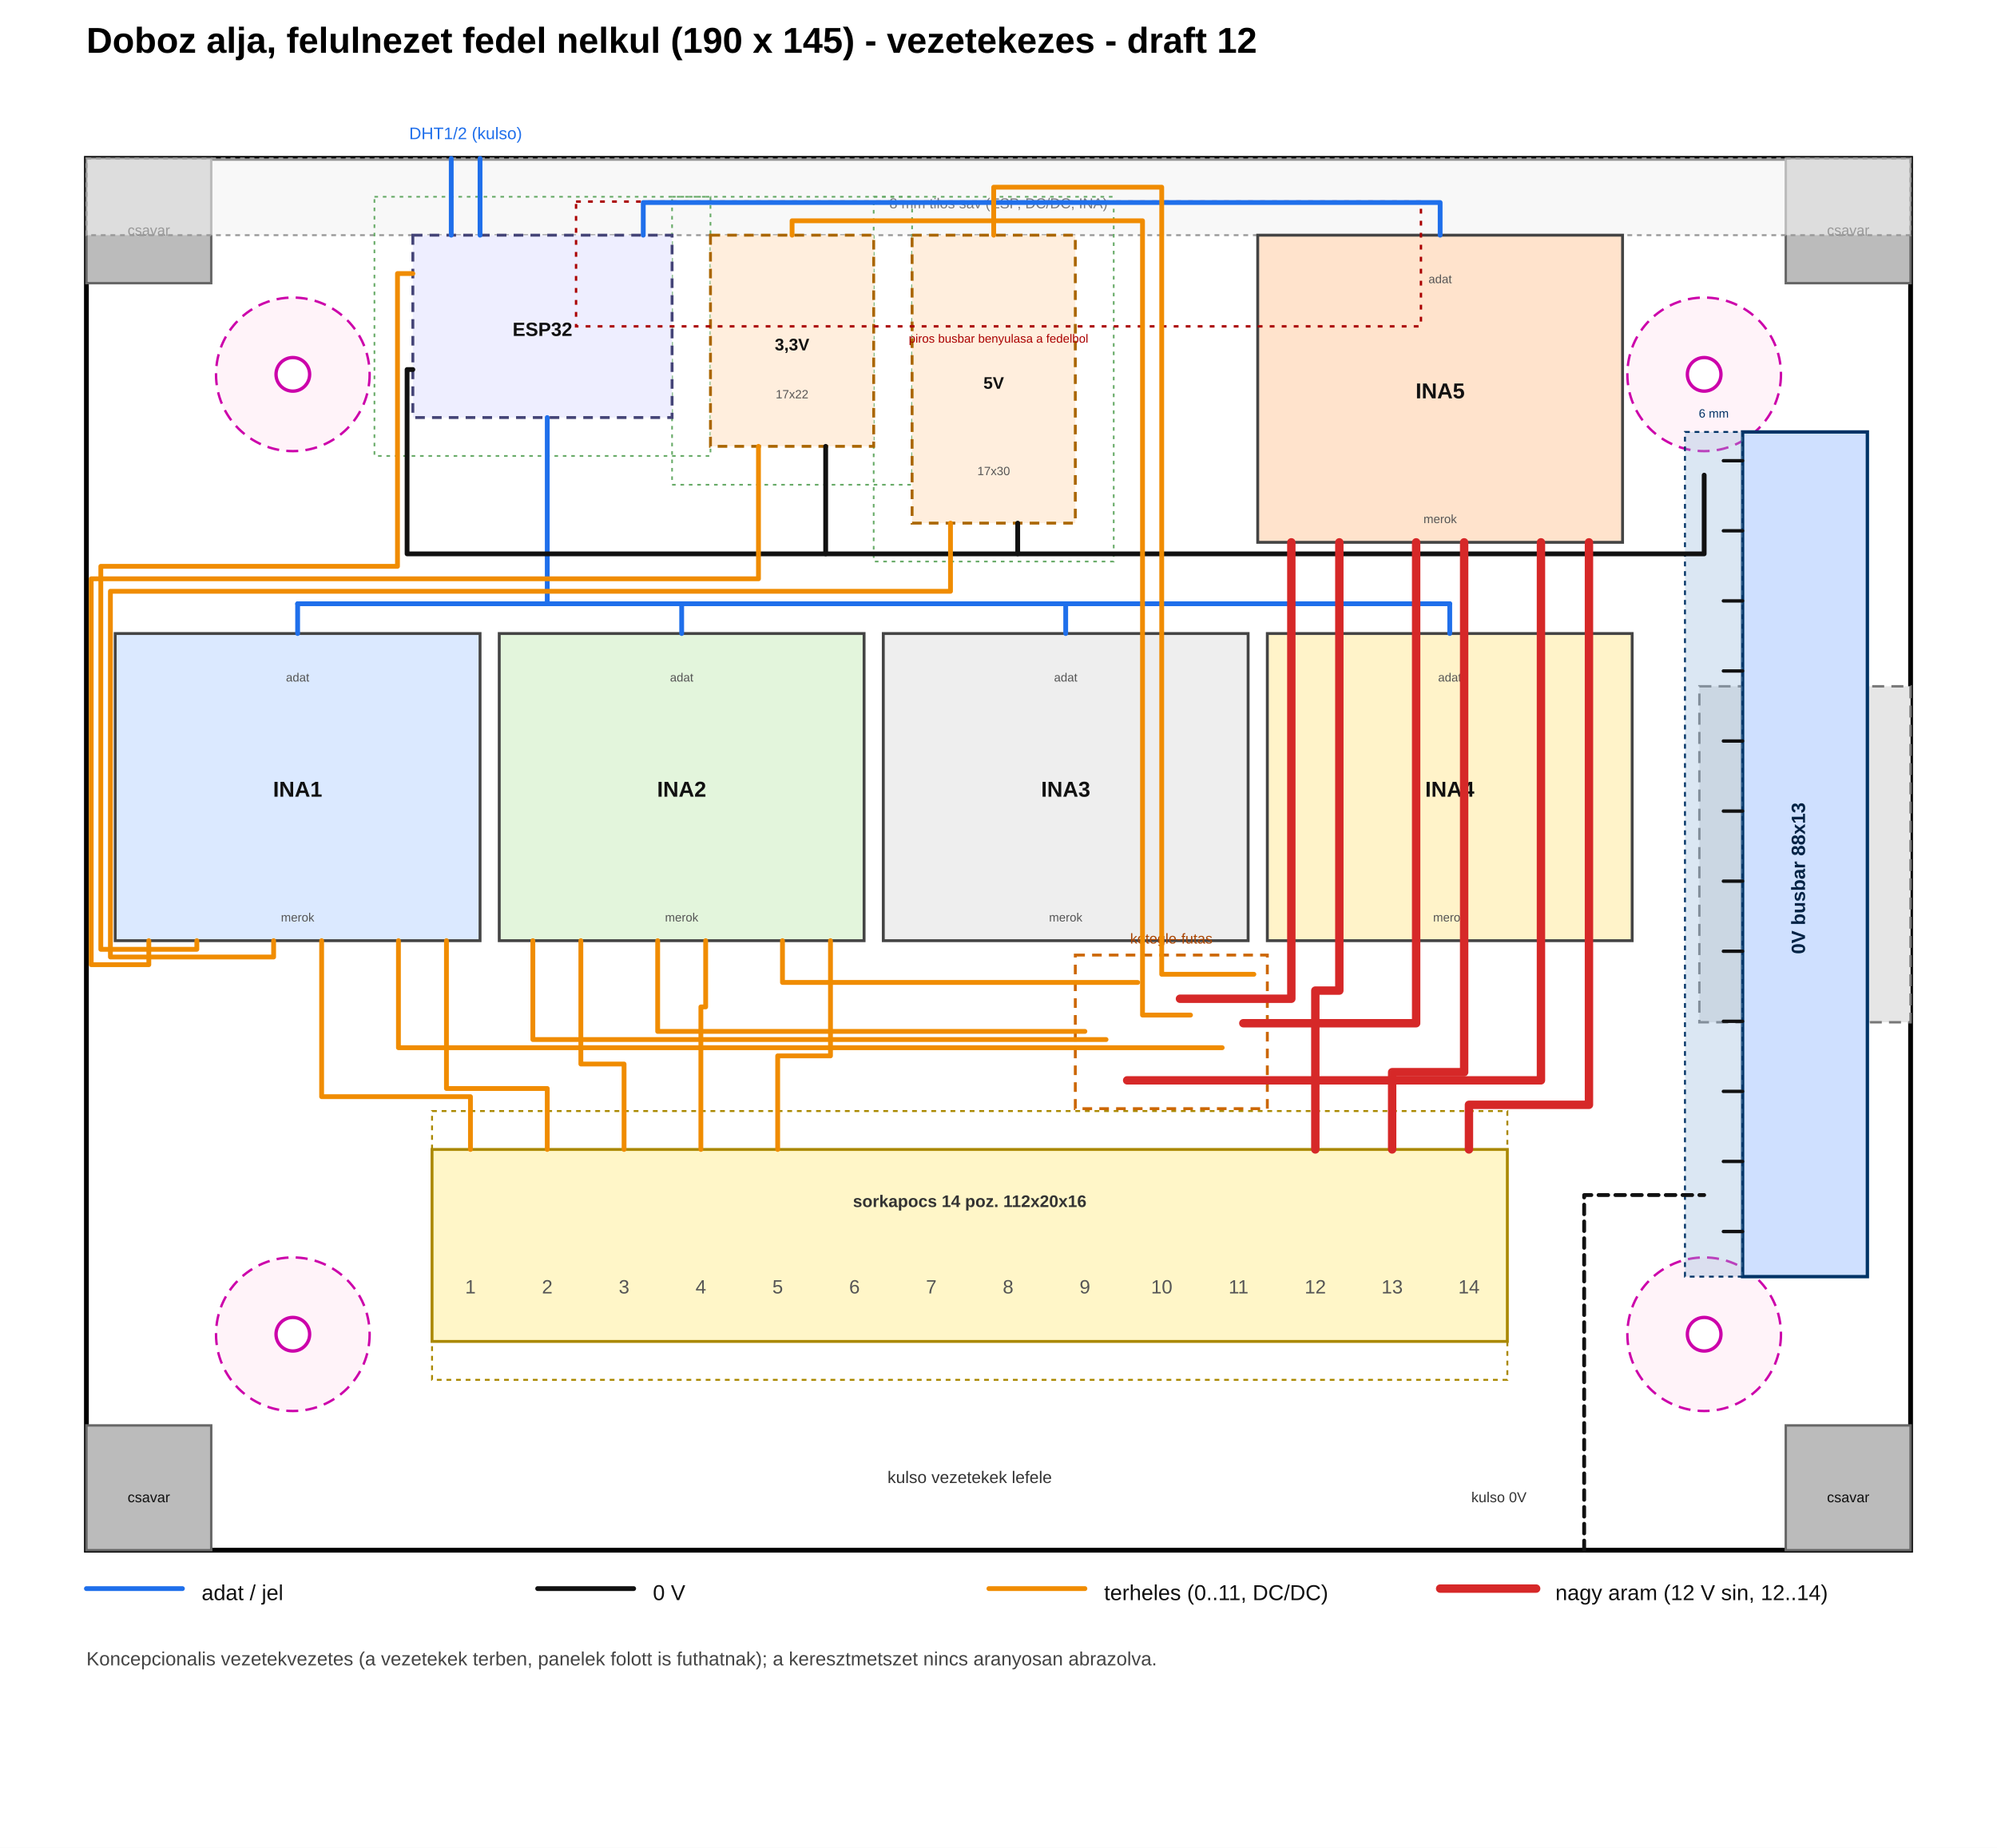
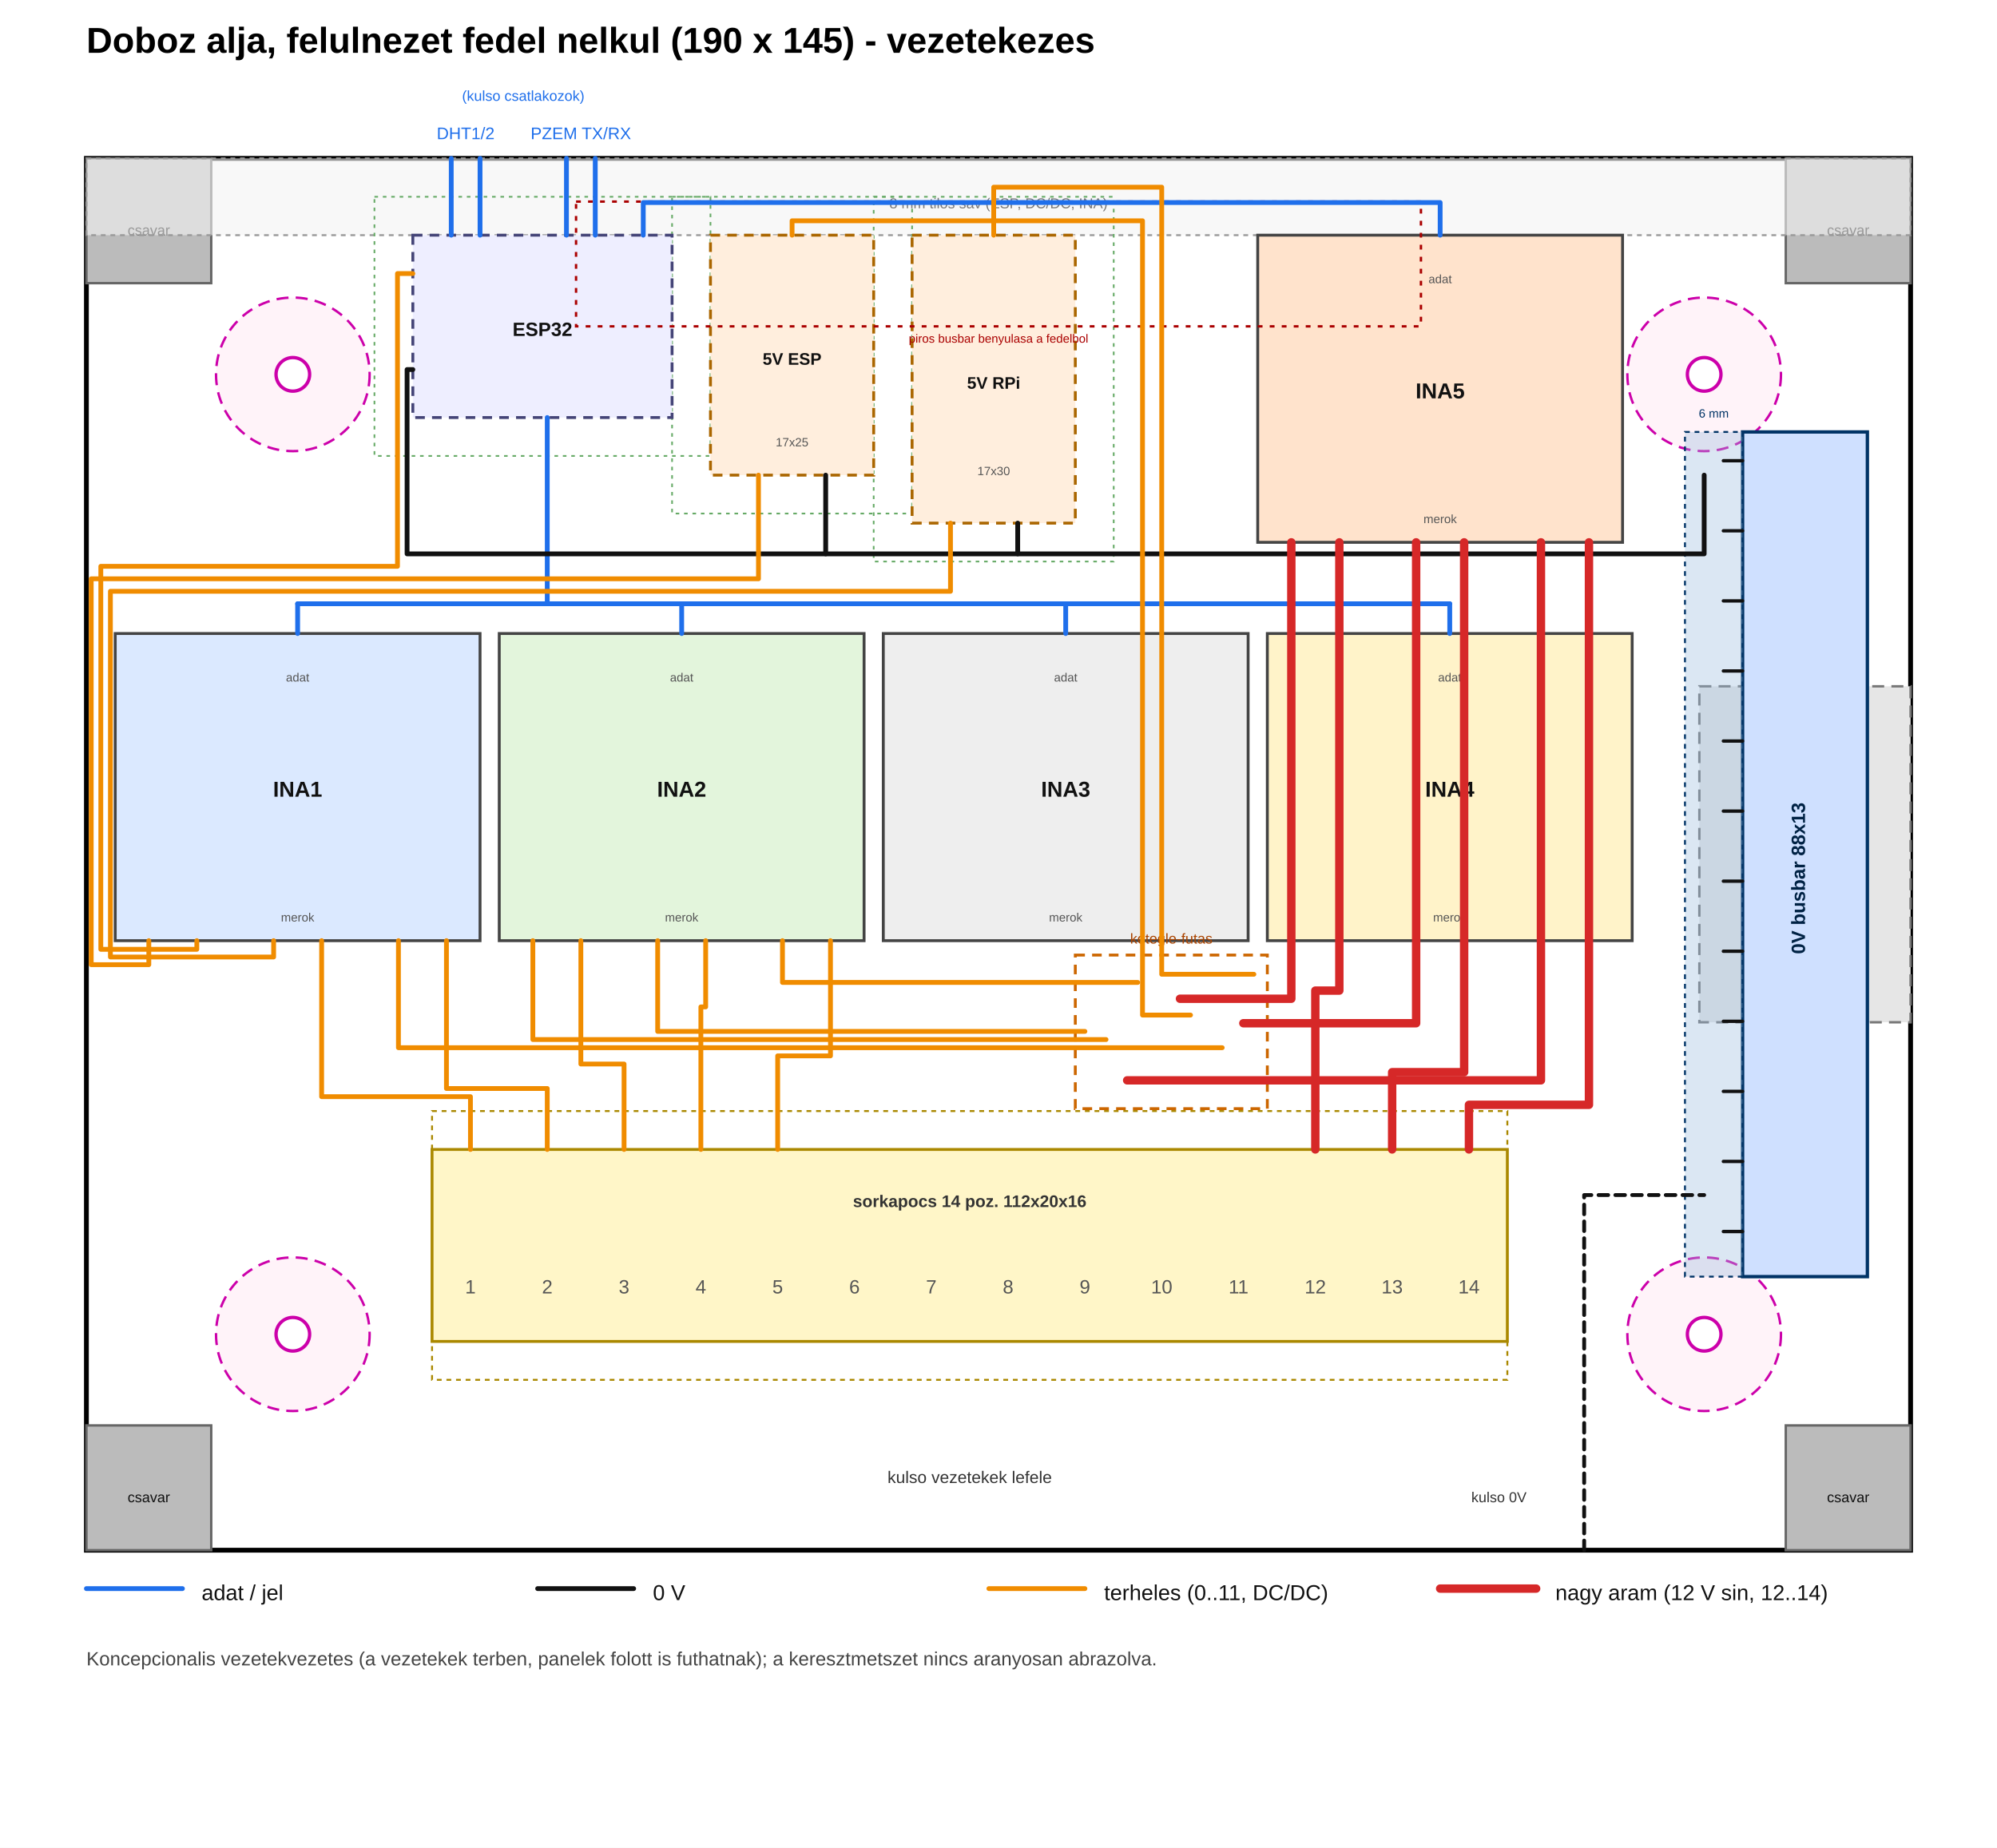
<svg xmlns="http://www.w3.org/2000/svg" width="832" height="770" font-family="Arial, sans-serif">
  <rect width="100%" height="100%" fill="#fff" />
-   <text x="36" y="22" font-size="15" font-weight="bold">Doboz alja, felulnezet fedel nelkul (190 x 145) - vezetekezes - draft 12</text>
+   <text x="36" y="22" font-size="15" font-weight="bold">Doboz alja, felulnezet fedel nelkul (190 x 145) - vezetekezes</text>
  <rect x="36.0" y="66.0" width="760.0" height="580.0" fill="#fff" stroke="#000" stroke-width="2" />
  <rect x="36.0" y="66.0" width="52.0" height="52.0" fill="#bbb" stroke="#666" stroke-width="1" />
  <text x="62.0" y="98.0" font-size="6" text-anchor="middle" fill="#111" font-weight="normal">csavar</text>
  <rect x="744.0" y="66.0" width="52.0" height="52.0" fill="#bbb" stroke="#666" stroke-width="1" />
  <text x="770.0" y="98.0" font-size="6" text-anchor="middle" fill="#111" font-weight="normal">csavar</text>
  <rect x="36.0" y="594.0" width="52.0" height="52.0" fill="#bbb" stroke="#666" stroke-width="1" />
  <text x="62.0" y="626.0" font-size="6" text-anchor="middle" fill="#111" font-weight="normal">csavar</text>
  <rect x="744.0" y="594.0" width="52.0" height="52.0" fill="#bbb" stroke="#666" stroke-width="1" />
  <text x="770.0" y="626.0" font-size="6" text-anchor="middle" fill="#111" font-weight="normal">csavar</text>
  <circle cx="122.0" cy="156.0" r="32.0" fill="#fde" fill-opacity="0.35" stroke="#c0a" stroke-width="1" stroke-dasharray="5 3" />
  <circle cx="122.0" cy="156.0" r="7.0" fill="#fff" stroke="#c0a" stroke-width="1.4" />
  <circle cx="710.0" cy="156.0" r="32.0" fill="#fde" fill-opacity="0.35" stroke="#c0a" stroke-width="1" stroke-dasharray="5 3" />
  <circle cx="710.0" cy="156.0" r="7.0" fill="#fff" stroke="#c0a" stroke-width="1.4" />
  <circle cx="122.0" cy="556.0" r="32.0" fill="#fde" fill-opacity="0.35" stroke="#c0a" stroke-width="1" stroke-dasharray="5 3" />
  <circle cx="122.0" cy="556.0" r="7.0" fill="#fff" stroke="#c0a" stroke-width="1.4" />
  <circle cx="710.0" cy="556.0" r="32.0" fill="#fde" fill-opacity="0.35" stroke="#c0a" stroke-width="1" stroke-dasharray="5 3" />
  <circle cx="710.0" cy="556.0" r="7.0" fill="#fff" stroke="#c0a" stroke-width="1.4" />
  <rect x="36.0" y="66.0" width="760.0" height="32.0" fill="#f4f4f4" fill-opacity="0.6" stroke="#999" stroke-width="0.8" stroke-dasharray="2 2" />
  <text x="416.0" y="86.8" font-size="6" text-anchor="middle" fill="#777" font-weight="normal">8 mm tilos sav (ESP, DC/DC, INA)</text>
  <rect x="156.0" y="82.0" width="140.0" height="108.0" fill="none" stroke="#6a6" stroke-width="0.7" stroke-dasharray="1.5 2" />
-   <rect x="280.0" y="82.0" width="100.0" height="120.0" fill="none" stroke="#6a6" stroke-width="0.7" stroke-dasharray="1.5 2" />
+   <rect x="280.0" y="82.0" width="100.0" height="132.0" fill="none" stroke="#6a6" stroke-width="0.7" stroke-dasharray="1.5 2" />
  <rect x="364.0" y="82.0" width="100.0" height="152.0" fill="none" stroke="#6a6" stroke-width="0.7" stroke-dasharray="1.5 2" />
  <rect x="172.0" y="98.0" width="108.0" height="76.0" fill="#eef" stroke="#447" stroke-width="1.2" stroke-dasharray="4 3" />
  <text x="226.0" y="140.0" font-size="8" text-anchor="middle" fill="#111" font-weight="bold">ESP32</text>
-   <rect x="296.0" y="98.0" width="68.0" height="88.0" fill="#ffeedd" stroke="#a60" stroke-width="1.2" stroke-dasharray="4 3" />
-   <text x="330.0" y="146.0" font-size="7" text-anchor="middle" fill="#111" font-weight="bold">3,3V</text>
-   <text x="330.0" y="166.0" font-size="5" text-anchor="middle" fill="#555" font-weight="normal">17x22</text>
+   <rect x="296.0" y="98.0" width="68.0" height="100.0" fill="#ffeedd" stroke="#a60" stroke-width="1.2" stroke-dasharray="4 3" />
+   <text x="330.0" y="152.0" font-size="7" text-anchor="middle" fill="#111" font-weight="bold">5V ESP</text>
+   <text x="330.0" y="186.0" font-size="5" text-anchor="middle" fill="#555" font-weight="normal">17x25</text>
  <rect x="380.0" y="98.0" width="68.0" height="120.0" fill="#ffeedd" stroke="#a60" stroke-width="1.2" stroke-dasharray="4 3" />
-   <text x="414.0" y="162.0" font-size="7" text-anchor="middle" fill="#111" font-weight="bold">5V</text>
+   <text x="414.0" y="162.0" font-size="7" text-anchor="middle" fill="#111" font-weight="bold">5V RPi</text>
  <text x="414.0" y="198.0" font-size="5" text-anchor="middle" fill="#555" font-weight="normal">17x30</text>
  <rect x="48.0" y="264.0" width="152.0" height="128.0" fill="#dbe9ff" stroke="#444" stroke-width="1.2" />
  <text x="124.0" y="332.0" font-size="9" text-anchor="middle" fill="#111" font-weight="bold">INA1</text>
  <text x="124.0" y="284.0" font-size="5" text-anchor="middle" fill="#555" font-weight="normal">adat</text>
  <text x="124.0" y="384.0" font-size="5" text-anchor="middle" fill="#555" font-weight="normal">merok</text>
  <rect x="208.0" y="264.0" width="152.0" height="128.0" fill="#e3f5dc" stroke="#444" stroke-width="1.2" />
  <text x="284.0" y="332.0" font-size="9" text-anchor="middle" fill="#111" font-weight="bold">INA2</text>
  <text x="284.0" y="284.0" font-size="5" text-anchor="middle" fill="#555" font-weight="normal">adat</text>
  <text x="284.0" y="384.0" font-size="5" text-anchor="middle" fill="#555" font-weight="normal">merok</text>
  <rect x="368.0" y="264.0" width="152.0" height="128.0" fill="#eeeeee" stroke="#444" stroke-width="1.2" />
  <text x="444.0" y="332.0" font-size="9" text-anchor="middle" fill="#111" font-weight="bold">INA3</text>
  <text x="444.0" y="284.0" font-size="5" text-anchor="middle" fill="#555" font-weight="normal">adat</text>
  <text x="444.0" y="384.0" font-size="5" text-anchor="middle" fill="#555" font-weight="normal">merok</text>
  <rect x="528.0" y="264.0" width="152.0" height="128.0" fill="#fff3c9" stroke="#444" stroke-width="1.2" />
  <text x="604.0" y="332.0" font-size="9" text-anchor="middle" fill="#111" font-weight="bold">INA4</text>
  <text x="604.0" y="284.0" font-size="5" text-anchor="middle" fill="#555" font-weight="normal">adat</text>
  <text x="604.0" y="384.0" font-size="5" text-anchor="middle" fill="#555" font-weight="normal">merok</text>
  <rect x="524.0" y="98.0" width="152.0" height="128.0" fill="#ffe3cc" stroke="#444" stroke-width="1.2" />
  <text x="600.0" y="166.0" font-size="9" text-anchor="middle" fill="#111" font-weight="bold">INA5</text>
  <text x="600.0" y="118.0" font-size="5" text-anchor="middle" fill="#555" font-weight="normal">adat</text>
  <text x="600.0" y="218.0" font-size="5" text-anchor="middle" fill="#555" font-weight="normal">merok</text>
  <rect x="180.0" y="463.0" width="448.0" height="16.0" fill="#fff" stroke="#a80" stroke-width="0.8" stroke-dasharray="2 2" />
  <rect x="180.0" y="559.0" width="448.0" height="16.0" fill="#fff" stroke="#a80" stroke-width="0.8" stroke-dasharray="2 2" />
  <rect x="180.0" y="479.0" width="448.0" height="80.0" fill="#fff6c8" stroke="#a80" stroke-width="1.2" />
  <text x="404.0" y="523.0" font-size="8" text-anchor="middle" fill="#111" font-weight="bold" />
  <text x="196.0" y="539.0" font-size="8" text-anchor="middle" fill="#555" font-weight="normal">1</text>
  <text x="228.0" y="539.0" font-size="8" text-anchor="middle" fill="#555" font-weight="normal">2</text>
  <text x="260.0" y="539.0" font-size="8" text-anchor="middle" fill="#555" font-weight="normal">3</text>
  <text x="292.0" y="539.0" font-size="8" text-anchor="middle" fill="#555" font-weight="normal">4</text>
  <text x="324.0" y="539.0" font-size="8" text-anchor="middle" fill="#555" font-weight="normal">5</text>
  <text x="356.0" y="539.0" font-size="8" text-anchor="middle" fill="#555" font-weight="normal">6</text>
  <text x="388.0" y="539.0" font-size="8" text-anchor="middle" fill="#555" font-weight="normal">7</text>
  <text x="420.0" y="539.0" font-size="8" text-anchor="middle" fill="#555" font-weight="normal">8</text>
  <text x="452.0" y="539.0" font-size="8" text-anchor="middle" fill="#555" font-weight="normal">9</text>
  <text x="484.0" y="539.0" font-size="8" text-anchor="middle" fill="#555" font-weight="normal">10</text>
  <text x="516.0" y="539.0" font-size="8" text-anchor="middle" fill="#555" font-weight="normal">11</text>
  <text x="548.0" y="539.0" font-size="8" text-anchor="middle" fill="#555" font-weight="normal">12</text>
  <text x="580.0" y="539.0" font-size="8" text-anchor="middle" fill="#555" font-weight="normal">13</text>
  <text x="612.0" y="539.0" font-size="8" text-anchor="middle" fill="#555" font-weight="normal">14</text>
  <text x="404.0" y="503.0" font-size="7" text-anchor="middle" fill="#333" font-weight="bold">sorkapocs 14 poz. 112x20x16</text>
  <rect x="708.0" y="286.0" width="88.0" height="140.0" fill="#e6e6e6" stroke="#777" stroke-width="1" stroke-dasharray="5 3" />
  <rect x="726.0" y="180.0" width="52.0" height="352.0" fill="#cfe0ff" stroke="#036" stroke-width="1.4" />
  <text x="752.0" y="366.0" font-size="8" text-anchor="middle" fill="#024" font-weight="bold" transform="rotate(-90 752.0 366.0)">0V busbar 88x13</text>
  <rect x="702.0" y="180.0" width="24.0" height="352.0" fill="#9bd" fill-opacity="0.35" stroke="#036" stroke-width="0.8" stroke-dasharray="2 2" />
  <text x="714.0" y="174.0" font-size="5" text-anchor="middle" fill="#036" font-weight="normal">6 mm</text>
  <polyline points="726.0,192.0 718.0,192.0" fill="none" stroke="#111" stroke-width="1.4" stroke-linejoin="round" stroke-linecap="round" />
  <polyline points="726.0,221.2 718.0,221.2" fill="none" stroke="#111" stroke-width="1.4" stroke-linejoin="round" stroke-linecap="round" />
  <polyline points="726.0,250.4 718.0,250.4" fill="none" stroke="#111" stroke-width="1.4" stroke-linejoin="round" stroke-linecap="round" />
  <polyline points="726.0,279.6 718.0,279.6" fill="none" stroke="#111" stroke-width="1.4" stroke-linejoin="round" stroke-linecap="round" />
  <polyline points="726.0,308.8 718.0,308.8" fill="none" stroke="#111" stroke-width="1.4" stroke-linejoin="round" stroke-linecap="round" />
  <polyline points="726.0,338.0 718.0,338.0" fill="none" stroke="#111" stroke-width="1.4" stroke-linejoin="round" stroke-linecap="round" />
  <polyline points="726.0,367.2 718.0,367.2" fill="none" stroke="#111" stroke-width="1.4" stroke-linejoin="round" stroke-linecap="round" />
  <polyline points="726.0,396.4 718.0,396.4" fill="none" stroke="#111" stroke-width="1.4" stroke-linejoin="round" stroke-linecap="round" />
  <polyline points="726.0,425.6 718.0,425.6" fill="none" stroke="#111" stroke-width="1.4" stroke-linejoin="round" stroke-linecap="round" />
  <polyline points="726.0,454.8 718.0,454.8" fill="none" stroke="#111" stroke-width="1.4" stroke-linejoin="round" stroke-linecap="round" />
  <polyline points="726.0,484.0 718.0,484.0" fill="none" stroke="#111" stroke-width="1.4" stroke-linejoin="round" stroke-linecap="round" />
  <polyline points="726.0,513.2 718.0,513.2" fill="none" stroke="#111" stroke-width="1.4" stroke-linejoin="round" stroke-linecap="round" />
  <rect x="448.0" y="398.0" width="80.0" height="64.0" fill="none" stroke="#c60" stroke-width="1.2" stroke-dasharray="4 3" />
  <text x="488.0" y="393.2" font-size="6" text-anchor="middle" fill="#a40" font-weight="normal">kotegle-futas</text>
  <rect x="240.0" y="84.0" width="352.0" height="52.0" fill="none" stroke="#a00" stroke-width="1" stroke-dasharray="2 3" />
  <text x="416.0" y="142.8" font-size="5" text-anchor="middle" fill="#a00" font-weight="normal">piros busbar benyulasa a fedelbol</text>
  <polyline points="228.0,174.0 228.0,251.6" fill="none" stroke="#1f6feb" stroke-width="2" stroke-linejoin="round" stroke-linecap="round" />
  <polyline points="124.0,251.6 604.0,251.6" fill="none" stroke="#1f6feb" stroke-width="2" stroke-linejoin="round" stroke-linecap="round" />
  <polyline points="124.0,251.6 124.0,264.0" fill="none" stroke="#1f6feb" stroke-width="2" stroke-linejoin="round" stroke-linecap="round" />
  <polyline points="284.0,251.6 284.0,264.0" fill="none" stroke="#1f6feb" stroke-width="2" stroke-linejoin="round" stroke-linecap="round" />
  <polyline points="444.0,251.6 444.0,264.0" fill="none" stroke="#1f6feb" stroke-width="2" stroke-linejoin="round" stroke-linecap="round" />
  <polyline points="604.0,251.6 604.0,264.0" fill="none" stroke="#1f6feb" stroke-width="2" stroke-linejoin="round" stroke-linecap="round" />
  <polyline points="268.0,98.0 268.0,84.4 600.0,84.4 600.0,98.0" fill="none" stroke="#1f6feb" stroke-width="2" stroke-linejoin="round" stroke-linecap="round" />
  <polyline points="188.0,98.0 188.0,66.0" fill="none" stroke="#1f6feb" stroke-width="2" stroke-linejoin="round" stroke-linecap="round" />
  <polyline points="200.0,98.0 200.0,66.0" fill="none" stroke="#1f6feb" stroke-width="2" stroke-linejoin="round" stroke-linecap="round" />
-   <text x="194.0" y="58.0" font-size="7" text-anchor="middle" fill="#1f6feb" font-weight="normal">DHT1/2 (kulso)</text>
+   <polyline points="236.0,98.0 236.0,66.0" fill="none" stroke="#1f6feb" stroke-width="2" stroke-linejoin="round" stroke-linecap="round" />
+   <polyline points="248.0,98.0 248.0,66.0" fill="none" stroke="#1f6feb" stroke-width="2" stroke-linejoin="round" stroke-linecap="round" />
+   <text x="194.0" y="58.0" font-size="7" text-anchor="middle" fill="#1f6feb" font-weight="normal">DHT1/2</text>
+   <text x="242.0" y="58.0" font-size="7" text-anchor="middle" fill="#1f6feb" font-weight="normal">PZEM TX/RX</text>
+   <text x="218.0" y="42.0" font-size="6" text-anchor="middle" fill="#1f6feb" font-weight="normal">(kulso csatlakozok)</text>
  <polyline points="710.0,198.0 710.0,230.8 169.6,230.8 169.6,154.0 172.0,154.0" fill="none" stroke="#111" stroke-width="2" stroke-linejoin="round" stroke-linecap="round" />
-   <polyline points="344.0,186.0 344.0,230.8" fill="none" stroke="#111" stroke-width="2" stroke-linejoin="round" stroke-linecap="round" />
+   <polyline points="344.0,198.0 344.0,230.8" fill="none" stroke="#111" stroke-width="2" stroke-linejoin="round" stroke-linecap="round" />
  <polyline points="424.0,218.0 424.0,230.8" fill="none" stroke="#111" stroke-width="2" stroke-linejoin="round" stroke-linecap="round" />
  <polyline points="660.0,646.0 660.0,498.0 710.0,498.0" fill="none" stroke="#111" stroke-width="1.6" stroke-linejoin="round" stroke-linecap="round" stroke-dasharray="4 3" />
  <text x="636.0" y="626.0" font-size="6" text-anchor="end" fill="#333" font-weight="normal">kulso 0V</text>
-   <polyline points="316.0,186.0 316.0,241.2 38.0,241.2 38.0,402.0 62.0,402.0 62.0,392.0" fill="none" stroke="#f08c00" stroke-width="2" stroke-linejoin="round" stroke-linecap="round" />
+   <polyline points="316.0,198.0 316.0,241.2 38.0,241.2 38.0,402.0 62.0,402.0 62.0,392.0" fill="none" stroke="#f08c00" stroke-width="2" stroke-linejoin="round" stroke-linecap="round" />
  <polyline points="396.0,218.0 396.0,246.4 46.0,246.4 46.0,398.8 114.0,398.8 114.0,392.0" fill="none" stroke="#f08c00" stroke-width="2" stroke-linejoin="round" stroke-linecap="round" />
  <polyline points="82.0,392.0 82.0,395.6 42.0,395.6 42.0,236.0 165.6,236.0 165.6,114.0 172.0,114.0" fill="none" stroke="#f08c00" stroke-width="2" stroke-linejoin="round" stroke-linecap="round" />
  <polyline points="509.2,436.6 166.0,436.6 166.0,392.0" fill="none" stroke="#f08c00" stroke-width="2" stroke-linejoin="round" stroke-linecap="round" />
  <polyline points="460.8,433.2 222.0,433.2 222.0,392.0" fill="none" stroke="#f08c00" stroke-width="2" stroke-linejoin="round" stroke-linecap="round" />
  <polyline points="452.0,429.8 274.0,429.8 274.0,392.0" fill="none" stroke="#f08c00" stroke-width="2" stroke-linejoin="round" stroke-linecap="round" />
  <polyline points="474.0,409.4 326.0,409.4 326.0,392.0" fill="none" stroke="#f08c00" stroke-width="2" stroke-linejoin="round" stroke-linecap="round" />
  <polyline points="491.6,416.2 538.0,416.2 538.0,226.0" fill="none" stroke="#d62828" stroke-width="3.5" stroke-linejoin="round" stroke-linecap="round" />
  <polyline points="518.0,426.4 590.0,426.4 590.0,226.0" fill="none" stroke="#d62828" stroke-width="3.5" stroke-linejoin="round" stroke-linecap="round" />
  <polyline points="469.6,450.2 642.0,450.2 642.0,226.0" fill="none" stroke="#d62828" stroke-width="3.5" stroke-linejoin="round" stroke-linecap="round" />
  <polyline points="496.0,423.0 476.0,423.0 476.0,92.0 330.0,92.0 330.0,98.0" fill="none" stroke="#f08c00" stroke-width="2" stroke-linejoin="round" stroke-linecap="round" />
  <polyline points="522.4,406.0 484.0,406.0 484.0,78.0 414.0,78.0 414.0,98.0" fill="none" stroke="#f08c00" stroke-width="2" stroke-linejoin="round" stroke-linecap="round" />
  <polyline points="134.0,392.0 134.0,457.0 196.0,457.0 196.0,479.0" fill="none" stroke="#f08c00" stroke-width="2" stroke-linejoin="round" stroke-linecap="round" />
  <polyline points="186.0,392.0 186.0,453.6 228.0,453.6 228.0,479.0" fill="none" stroke="#f08c00" stroke-width="2" stroke-linejoin="round" stroke-linecap="round" />
  <polyline points="242.0,392.0 242.0,443.4 260.0,443.4 260.0,479.0" fill="none" stroke="#f08c00" stroke-width="2" stroke-linejoin="round" stroke-linecap="round" />
  <polyline points="294.0,392.0 294.0,419.6 292.0,419.6 292.0,479.0" fill="none" stroke="#f08c00" stroke-width="2" stroke-linejoin="round" stroke-linecap="round" />
  <polyline points="346.0,392.0 346.0,440.0 324.0,440.0 324.0,479.0" fill="none" stroke="#f08c00" stroke-width="2" stroke-linejoin="round" stroke-linecap="round" />
  <polyline points="558.0,226.0 558.0,412.8 548.0,412.8 548.0,479.0" fill="none" stroke="#d62828" stroke-width="3.5" stroke-linejoin="round" stroke-linecap="round" />
  <polyline points="610.0,226.0 610.0,446.8 580.0,446.8 580.0,479.0" fill="none" stroke="#d62828" stroke-width="3.5" stroke-linejoin="round" stroke-linecap="round" />
  <polyline points="662.0,226.0 662.0,460.4 612.0,460.4 612.0,479.0" fill="none" stroke="#d62828" stroke-width="3.5" stroke-linejoin="round" stroke-linecap="round" />
  <text x="404.0" y="618.0" font-size="7" text-anchor="middle" fill="#333" font-weight="normal">kulso vezetekek lefele</text>
  <polyline points="36.0,662.0 76.0,662.0" fill="none" stroke="#1f6feb" stroke-width="2" stroke-linejoin="round" stroke-linecap="round" />
  <text x="84.0" y="666.8" font-size="9" text-anchor="start" fill="#111" font-weight="normal">adat / jel</text>
  <polyline points="224.0,662.0 264.0,662.0" fill="none" stroke="#111" stroke-width="2" stroke-linejoin="round" stroke-linecap="round" />
  <text x="272.0" y="666.8" font-size="9" text-anchor="start" fill="#111" font-weight="normal">0 V</text>
  <polyline points="412.0,662.0 452.0,662.0" fill="none" stroke="#f08c00" stroke-width="2" stroke-linejoin="round" stroke-linecap="round" />
  <text x="460.0" y="666.8" font-size="9" text-anchor="start" fill="#111" font-weight="normal">terheles (0..11, DC/DC)</text>
  <polyline points="600.0,662.0 640.0,662.0" fill="none" stroke="#d62828" stroke-width="3.5" stroke-linejoin="round" stroke-linecap="round" />
  <text x="648.0" y="666.8" font-size="9" text-anchor="start" fill="#111" font-weight="normal">nagy aram (12 V sin, 12..14)</text>
  <text x="36.0" y="694.0" font-size="8" text-anchor="start" fill="#444" font-weight="normal">Koncepcionalis vezetekvezetes (a vezetekek terben, panelek folott is futhatnak); a keresztmetszet nincs aranyosan abrazolva.</text>
</svg>
